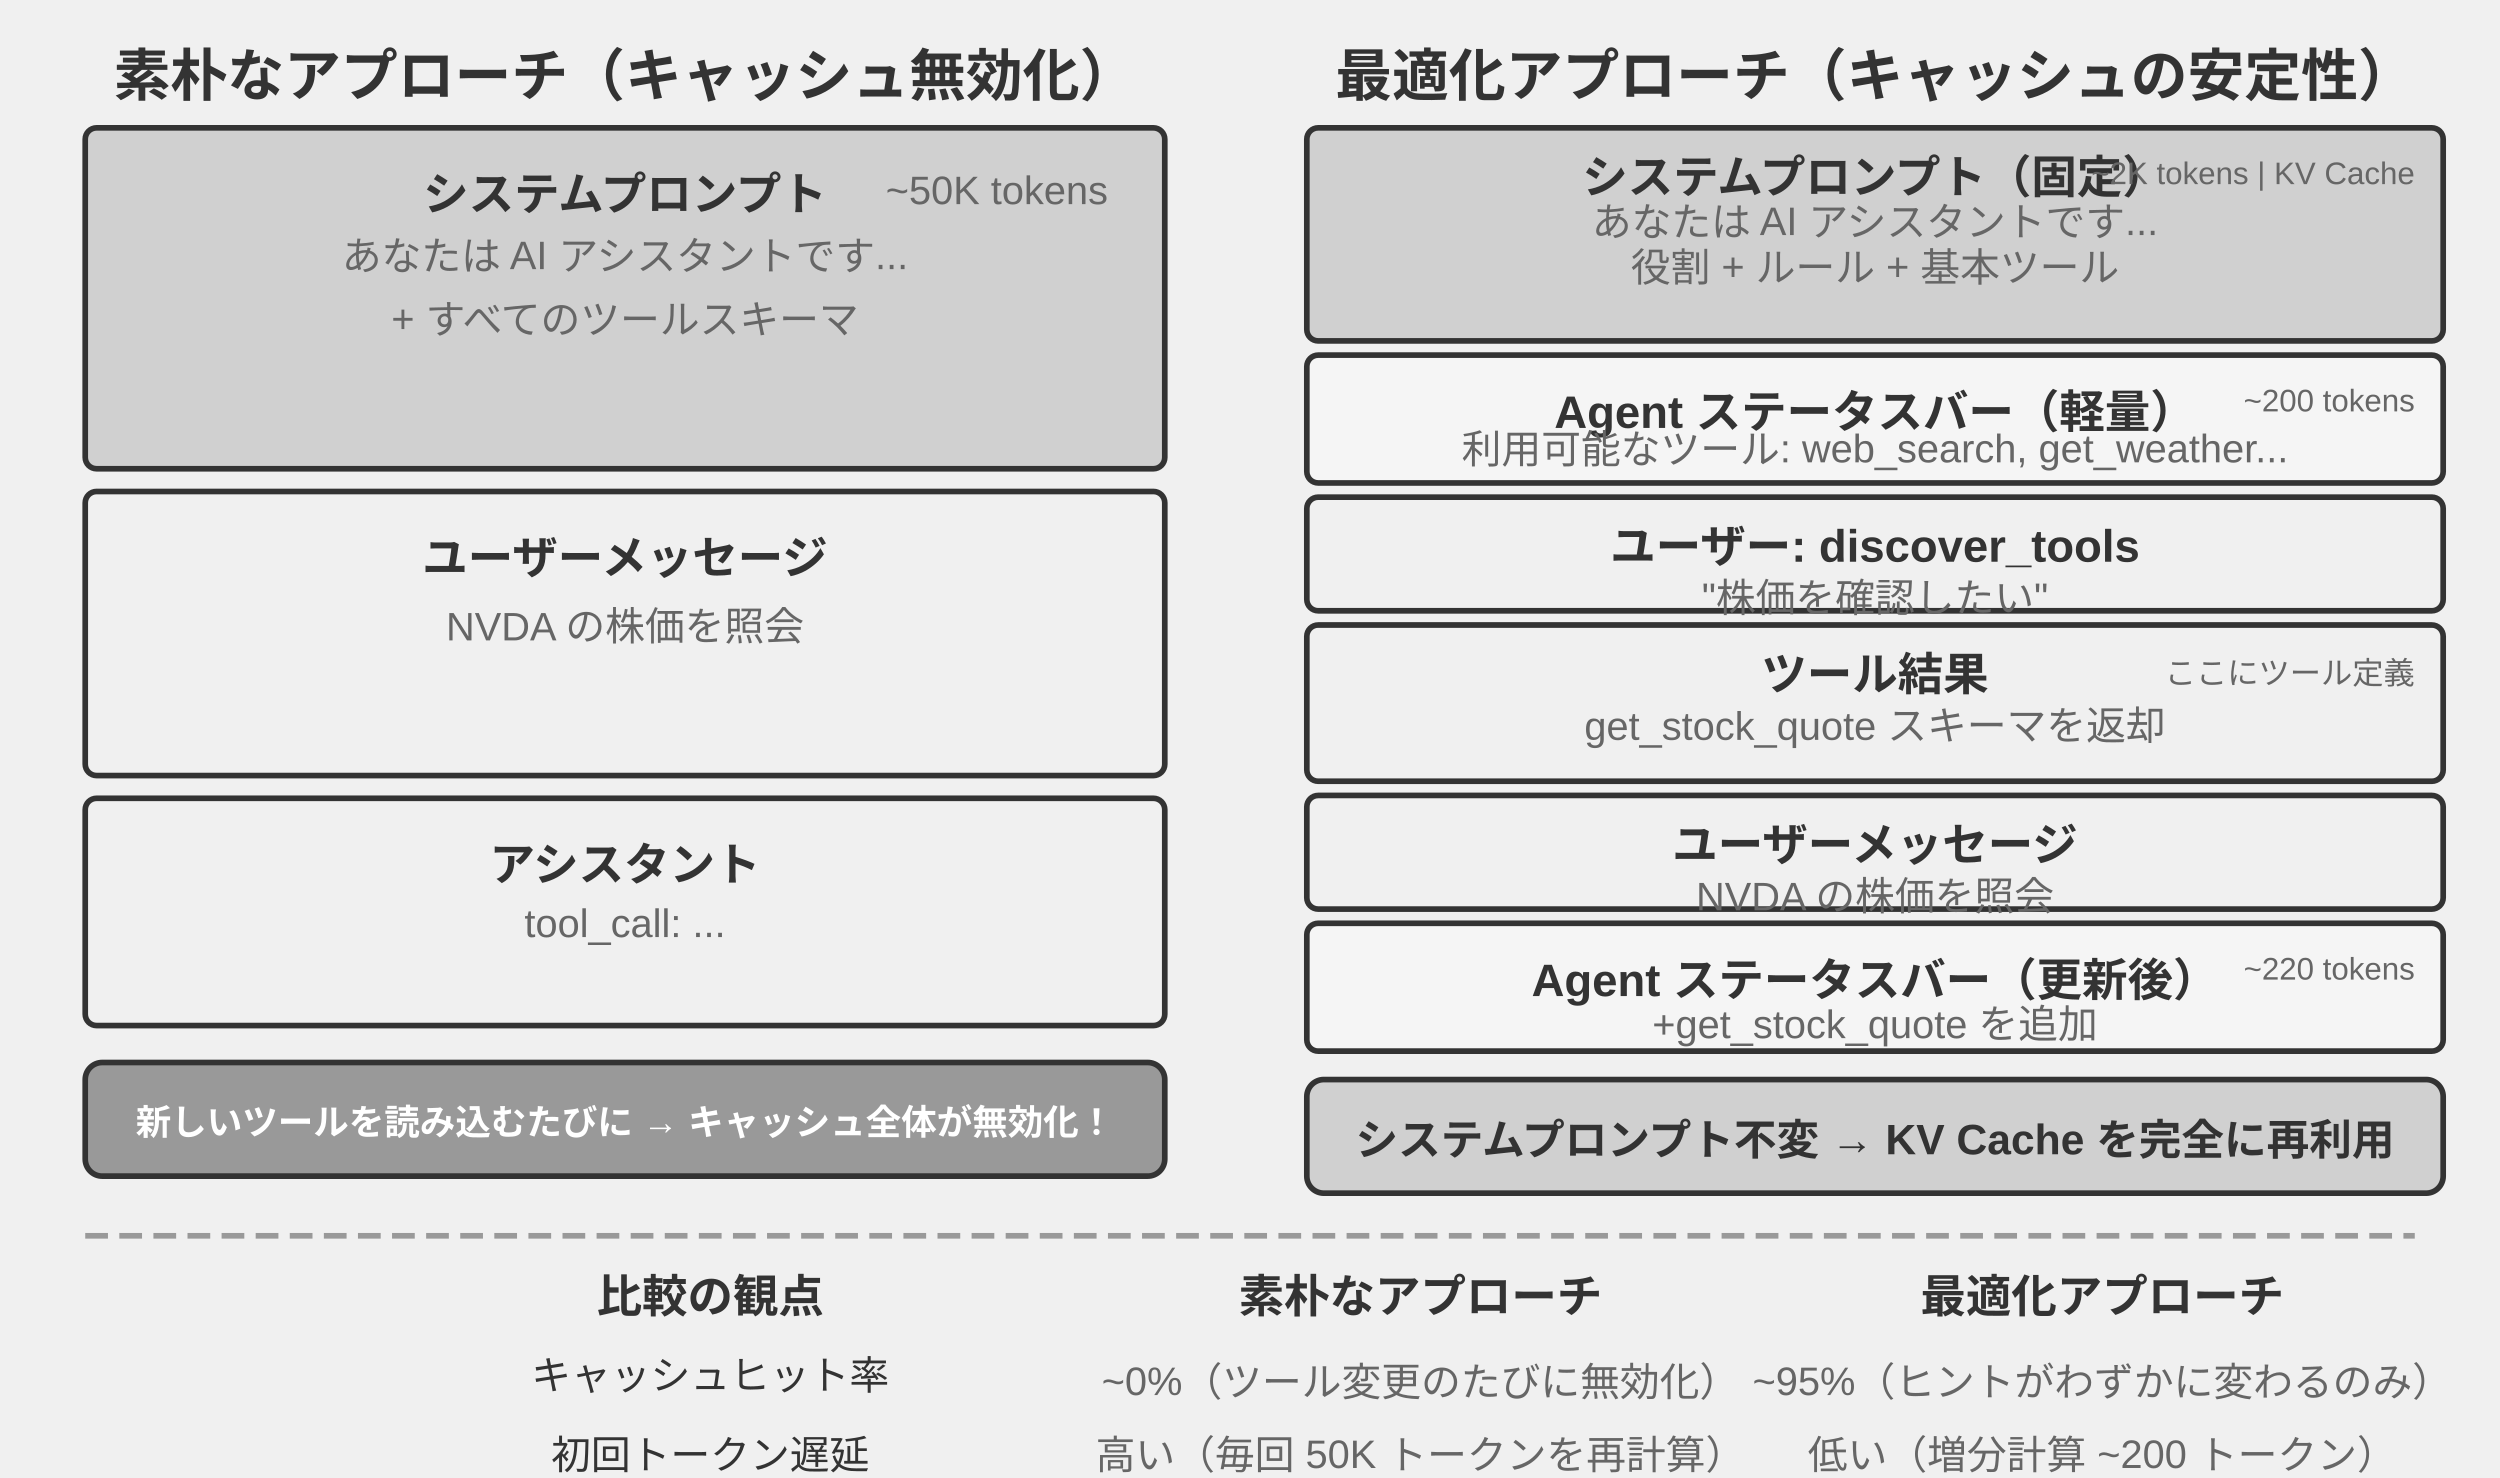
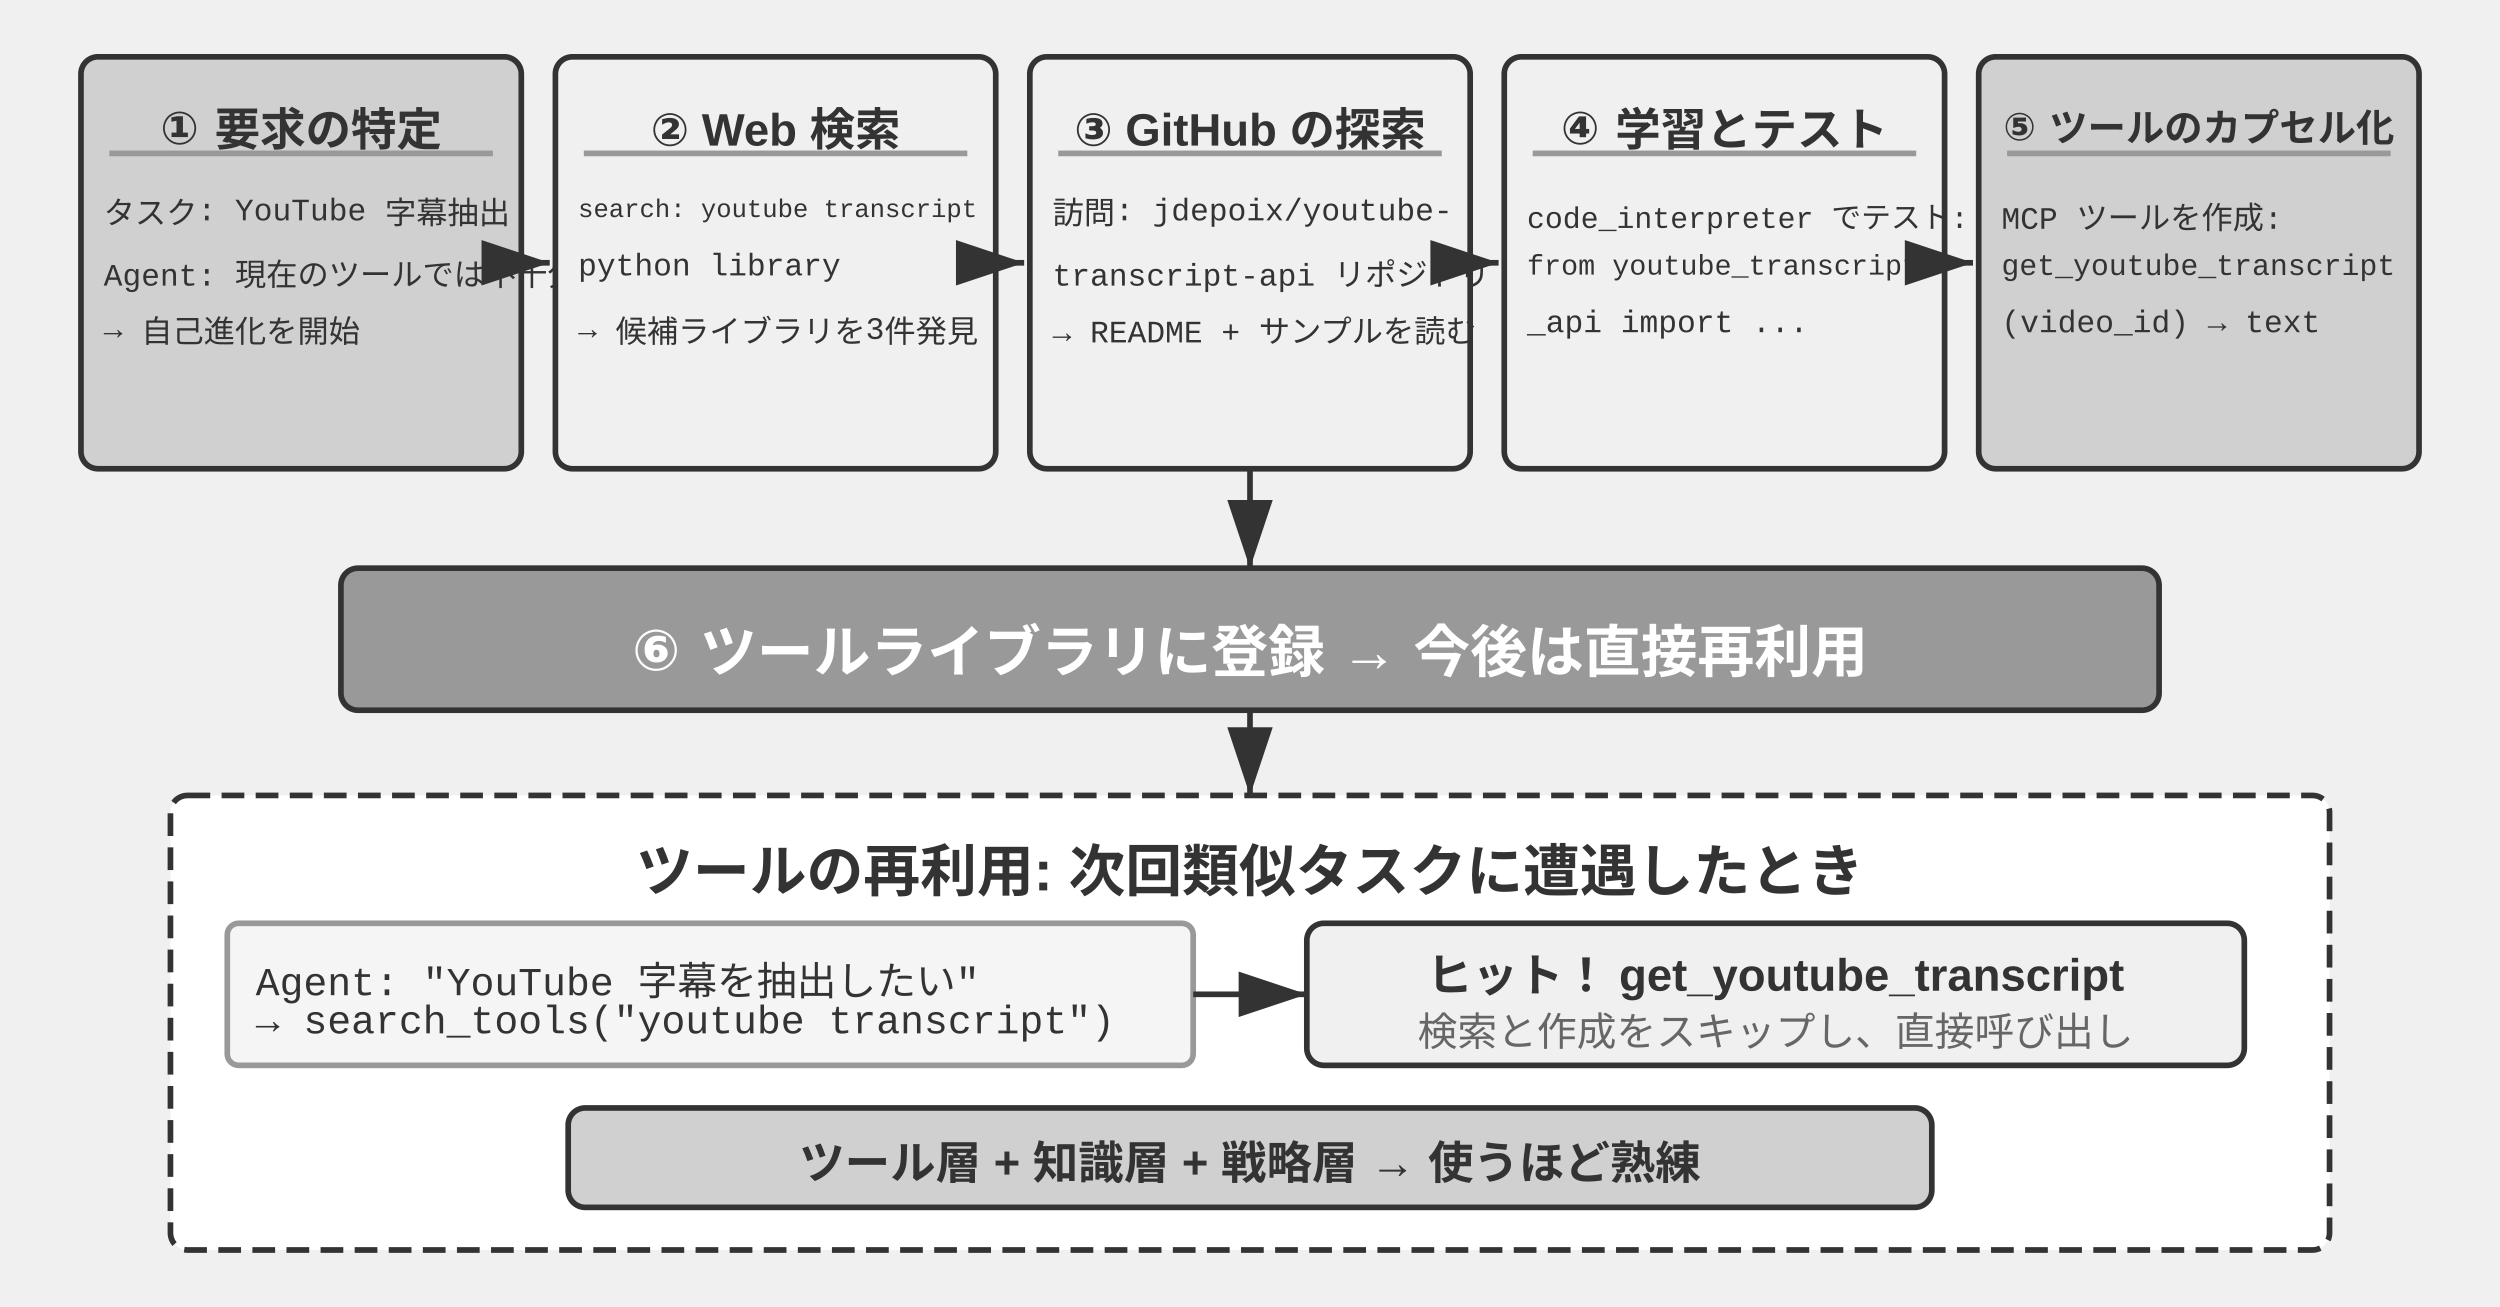
- <svg xmlns="http://www.w3.org/2000/svg" viewBox="0 40 880 520" width="880" height="520" style="background:#ffffff">
+ <svg xmlns="http://www.w3.org/2000/svg" viewBox="0 40 880 460" width="880" height="460" style="background:#ffffff">
  <defs>
    <marker id="ah" markerWidth="12" markerHeight="8" refX="12" refY="4" orient="auto">
      <polygon points="0 0, 12 4, 0 8" fill="#333333" />
    </marker>
    <marker id="ah-light" markerWidth="12" markerHeight="8" refX="12" refY="4" orient="auto">
      <polygon points="0 0, 12 4, 0 8" fill="#999999" />
    </marker>
  </defs>
-   <text x="220" y="65" font-family="Arial, 'Helvetica Neue', Helvetica, 'PingFang SC', 'Microsoft YaHei', sans-serif" font-size="20" fill="#333333" text-anchor="middle" dominant-baseline="central" font-weight="bold">素朴なアプローチ（キャッシュ無効化）</text>
-   <rect x="30" y="85" width="380" height="120" rx="4" fill="#d0d0d0" stroke="#333333" stroke-width="2" />
-   <text x="220" y="107" font-family="Arial, 'Helvetica Neue', Helvetica, 'PingFang SC', 'Microsoft YaHei', sans-serif" font-size="16" fill="#333333" text-anchor="middle" dominant-baseline="central" font-weight="bold">システムプロンプト</text>
-   <text x="220" y="129" font-family="Arial, 'Helvetica Neue', Helvetica, 'PingFang SC', 'Microsoft YaHei', sans-serif" font-size="14" fill="#666666" text-anchor="middle" dominant-baseline="central" font-weight="normal">あなたは AI アシスタントです...</text>
-   <text x="220" y="149" font-family="Arial, 'Helvetica Neue', Helvetica, 'PingFang SC', 'Microsoft YaHei', sans-serif" font-size="14" fill="#666666" text-anchor="middle" dominant-baseline="central" font-weight="normal">+ すべてのツールスキーマ</text>
-   <text x="390" y="107" font-family="Arial, 'Helvetica Neue', Helvetica, 'PingFang SC', 'Microsoft YaHei', sans-serif" font-size="14" fill="#666666" text-anchor="end" dominant-baseline="central" font-weight="normal">~50K tokens</text>
-   <rect x="30" y="213" width="380" height="100" rx="4" fill="#f0f0f0" stroke="#333333" stroke-width="2" />
-   <text x="220" y="235" font-family="Arial, 'Helvetica Neue', Helvetica, 'PingFang SC', 'Microsoft YaHei', sans-serif" font-size="16" fill="#333333" text-anchor="middle" dominant-baseline="central" font-weight="bold">ユーザーメッセージ</text>
-   <text x="220" y="257" font-family="Arial, 'Helvetica Neue', Helvetica, 'PingFang SC', 'Microsoft YaHei', sans-serif" font-size="14" fill="#666666" text-anchor="middle" dominant-baseline="central" font-weight="normal">NVDA の株価を照会</text>
-   <rect x="30" y="321" width="380" height="80" rx="4" fill="#f0f0f0" stroke="#333333" stroke-width="2" />
-   <text x="220" y="343" font-family="Arial, 'Helvetica Neue', Helvetica, 'PingFang SC', 'Microsoft YaHei', sans-serif" font-size="16" fill="#333333" text-anchor="middle" dominant-baseline="central" font-weight="bold">アシスタント</text>
-   <text x="220" y="365" font-family="Arial, 'Helvetica Neue', Helvetica, 'PingFang SC', 'Microsoft YaHei', sans-serif" font-size="14" fill="#666666" text-anchor="middle" dominant-baseline="central" font-weight="normal">tool_call: ...</text>
-   <rect x="30" y="414" width="380" height="40" rx="6" fill="#999999" stroke="#333333" stroke-width="2" />
-   <text x="220" y="434" font-family="Arial, 'Helvetica Neue', Helvetica, 'PingFang SC', 'Microsoft YaHei', sans-serif" font-size="12.5" fill="#ffffff" text-anchor="middle" dominant-baseline="central" font-weight="bold">新しいツールを読み込むたびに → キャッシュ全体が無効化！</text>
-   <text x="660" y="65" font-family="Arial, 'Helvetica Neue', Helvetica, 'PingFang SC', 'Microsoft YaHei', sans-serif" font-size="20" fill="#333333" text-anchor="middle" dominant-baseline="central" font-weight="bold">最適化アプローチ（キャッシュの安定性）</text>
-   <rect x="460" y="85" width="400" height="75" rx="4" fill="#d0d0d0" stroke="#333333" stroke-width="2" />
-   <text x="660" y="101" font-family="Arial, 'Helvetica Neue', Helvetica, 'PingFang SC', 'Microsoft YaHei', sans-serif" font-size="16" fill="#333333" text-anchor="middle" dominant-baseline="central" font-weight="bold">システムプロンプト（固定）</text>
-   <text x="660" y="117" font-family="Arial, 'Helvetica Neue', Helvetica, 'PingFang SC', 'Microsoft YaHei', sans-serif" font-size="14" fill="#666666" text-anchor="middle" dominant-baseline="central" font-weight="normal">あなたは AI アシスタントです...</text>
-   <text x="660" y="133" font-family="Arial, 'Helvetica Neue', Helvetica, 'PingFang SC', 'Microsoft YaHei', sans-serif" font-size="14" fill="#666666" text-anchor="middle" dominant-baseline="central" font-weight="normal">役割 + ルール + 基本ツール</text>
-   <text x="850" y="101" font-family="Arial, 'Helvetica Neue', Helvetica, 'PingFang SC', 'Microsoft YaHei', sans-serif" font-size="11" fill="#666666" text-anchor="end" dominant-baseline="central" font-weight="normal">~2K tokens | KV Cache</text>
-   <rect x="460" y="165" width="400" height="45" rx="4" fill="#f5f5f5" stroke="#333333" stroke-width="2" />
-   <text x="660" y="181" font-family="Arial, 'Helvetica Neue', Helvetica, 'PingFang SC', 'Microsoft YaHei', sans-serif" font-size="16" fill="#333333" text-anchor="middle" dominant-baseline="central" font-weight="bold">Agent ステータスバー（軽量）</text>
-   <text x="660" y="197" font-family="Arial, 'Helvetica Neue', Helvetica, 'PingFang SC', 'Microsoft YaHei', sans-serif" font-size="14" fill="#666666" text-anchor="middle" dominant-baseline="central" font-weight="normal">利用可能なツール: web_search, get_weather...</text>
-   <text x="850" y="181" font-family="Arial, 'Helvetica Neue', Helvetica, 'PingFang SC', 'Microsoft YaHei', sans-serif" font-size="11" fill="#666666" text-anchor="end" dominant-baseline="central" font-weight="normal">~200 tokens</text>
-   <rect x="460" y="215" width="400" height="40" rx="4" fill="#f0f0f0" stroke="#333333" stroke-width="2" />
-   <text x="660" y="231" font-family="Arial, 'Helvetica Neue', Helvetica, 'PingFang SC', 'Microsoft YaHei', sans-serif" font-size="16" fill="#333333" text-anchor="middle" dominant-baseline="central" font-weight="bold">ユーザー: discover_tools</text>
-   <text x="660" y="247" font-family="Arial, 'Helvetica Neue', Helvetica, 'PingFang SC', 'Microsoft YaHei', sans-serif" font-size="14" fill="#666666" text-anchor="middle" dominant-baseline="central" font-weight="normal">"株価を確認したい"</text>
-   <rect x="460" y="260" width="400" height="55" rx="4" fill="#f0f0f0" stroke="#333333" stroke-width="2" />
-   <text x="660" y="276" font-family="Arial, 'Helvetica Neue', Helvetica, 'PingFang SC', 'Microsoft YaHei', sans-serif" font-size="16" fill="#333333" text-anchor="middle" dominant-baseline="central" font-weight="bold">ツール結果</text>
-   <text x="660" y="292" font-family="Arial, 'Helvetica Neue', Helvetica, 'PingFang SC', 'Microsoft YaHei', sans-serif" font-size="14" fill="#666666" text-anchor="middle" dominant-baseline="central" font-weight="normal">get_stock_quote スキーマを返却</text>
-   <text x="850" y="276" font-family="Arial, 'Helvetica Neue', Helvetica, 'PingFang SC', 'Microsoft YaHei', sans-serif" font-size="11" fill="#666666" text-anchor="end" dominant-baseline="central" font-weight="normal">ここにツール定義</text>
-   <rect x="460" y="320" width="400" height="40" rx="4" fill="#f0f0f0" stroke="#333333" stroke-width="2" />
-   <text x="660" y="336" font-family="Arial, 'Helvetica Neue', Helvetica, 'PingFang SC', 'Microsoft YaHei', sans-serif" font-size="16" fill="#333333" text-anchor="middle" dominant-baseline="central" font-weight="bold">ユーザーメッセージ</text>
-   <text x="660" y="352" font-family="Arial, 'Helvetica Neue', Helvetica, 'PingFang SC', 'Microsoft YaHei', sans-serif" font-size="14" fill="#666666" text-anchor="middle" dominant-baseline="central" font-weight="normal">NVDA の株価を照会</text>
-   <rect x="460" y="365" width="400" height="45" rx="4" fill="#f5f5f5" stroke="#333333" stroke-width="2" />
-   <text x="660" y="381" font-family="Arial, 'Helvetica Neue', Helvetica, 'PingFang SC', 'Microsoft YaHei', sans-serif" font-size="16" fill="#333333" text-anchor="middle" dominant-baseline="central" font-weight="bold">Agent ステータスバー（更新後）</text>
-   <text x="660" y="397" font-family="Arial, 'Helvetica Neue', Helvetica, 'PingFang SC', 'Microsoft YaHei', sans-serif" font-size="14" fill="#666666" text-anchor="middle" dominant-baseline="central" font-weight="normal">+get_stock_quote を追加</text>
-   <text x="850" y="381" font-family="Arial, 'Helvetica Neue', Helvetica, 'PingFang SC', 'Microsoft YaHei', sans-serif" font-size="11" fill="#666666" text-anchor="end" dominant-baseline="central" font-weight="normal">~220 tokens</text>
-   <rect x="460" y="420" width="400" height="40" rx="6" fill="#d0d0d0" stroke="#333333" stroke-width="2" />
-   <text x="660" y="440" font-family="Arial, 'Helvetica Neue', Helvetica, 'PingFang SC', 'Microsoft YaHei', sans-serif" font-size="15" fill="#333333" text-anchor="middle" dominant-baseline="central" font-weight="bold">システムプロンプト不変 → KV Cache を完全に再利用</text>
-   <line x1="30" y1="475" x2="850" y2="475" stroke="#999999" stroke-width="2" stroke-dasharray="8,4" />
-   <text x="250" y="495" font-family="Arial, 'Helvetica Neue', Helvetica, 'PingFang SC', 'Microsoft YaHei', sans-serif" font-size="16" fill="#333333" text-anchor="middle" dominant-baseline="central" font-weight="bold">比較の観点</text>
-   <text x="500" y="495" font-family="Arial, 'Helvetica Neue', Helvetica, 'PingFang SC', 'Microsoft YaHei', sans-serif" font-size="16" fill="#333333" text-anchor="middle" dominant-baseline="central" font-weight="bold">素朴なアプローチ</text>
-   <text x="740" y="495" font-family="Arial, 'Helvetica Neue', Helvetica, 'PingFang SC', 'Microsoft YaHei', sans-serif" font-size="16" fill="#333333" text-anchor="middle" dominant-baseline="central" font-weight="bold">最適化アプローチ</text>
-   <text x="250" y="523" font-family="Arial, 'Helvetica Neue', Helvetica, 'PingFang SC', 'Microsoft YaHei', sans-serif" font-size="14" fill="#333333" text-anchor="middle" dominant-baseline="central" font-weight="normal">キャッシュヒット率</text>
-   <text x="500" y="523" font-family="Arial, 'Helvetica Neue', Helvetica, 'PingFang SC', 'Microsoft YaHei', sans-serif" font-size="14" fill="#666666" text-anchor="middle" dominant-baseline="central" font-weight="normal">~0%（ツール変更のたびに無効化）</text>
-   <text x="740" y="523" font-family="Arial, 'Helvetica Neue', Helvetica, 'PingFang SC', 'Microsoft YaHei', sans-serif" font-size="14" fill="#666666" text-anchor="middle" dominant-baseline="central" font-weight="normal">~95%（ヒントがわずかに変わるのみ）</text>
-   <text x="250" y="551" font-family="Arial, 'Helvetica Neue', Helvetica, 'PingFang SC', 'Microsoft YaHei', sans-serif" font-size="14" fill="#333333" text-anchor="middle" dominant-baseline="central" font-weight="normal">初回トークン遅延</text>
-   <text x="500" y="551" font-family="Arial, 'Helvetica Neue', Helvetica, 'PingFang SC', 'Microsoft YaHei', sans-serif" font-size="14" fill="#666666" text-anchor="middle" dominant-baseline="central" font-weight="normal">高い（毎回 50K トークンを再計算）</text>
-   <text x="740" y="551" font-family="Arial, 'Helvetica Neue', Helvetica, 'PingFang SC', 'Microsoft YaHei', sans-serif" font-size="14" fill="#666666" text-anchor="middle" dominant-baseline="central" font-weight="normal">低い（増分計算 ~200 トークン）</text>
+   <rect x="28.5" y="60" width="155" height="145" rx="6" fill="#d0d0d0" stroke="#333333" stroke-width="2" />
+   <text x="106.0" y="82" font-family="Arial, 'Helvetica Neue', Helvetica, 'PingFang SC', 'Microsoft YaHei', sans-serif" font-size="16" fill="#333333" text-anchor="middle" dominant-baseline="central" font-weight="bold">① 要求の特定</text>
+   <line x1="38.5" y1="94" x2="173.5" y2="94" stroke="#999999" stroke-width="2" />
+   <text x="36.5" y="114" font-family="'Courier New', Courier, monospace" font-size="11" fill="#333333" text-anchor="start" dominant-baseline="central">タスク: YouTube 字幕抽出</text>
+   <text x="36.5" y="134" font-family="'Courier New', Courier, monospace" font-size="11" fill="#333333" text-anchor="start" dominant-baseline="central">Agent: 現在のツールでは不十分</text>
+   <text x="36.5" y="154" font-family="'Courier New', Courier, monospace" font-size="11" fill="#333333" text-anchor="start" dominant-baseline="central">→ 自己進化を開始</text>
+   <line x1="185.5" y1="132.5" x2="193.5" y2="132.5" stroke="#333333" stroke-width="2" marker-end="url(#ah)" />
+   <rect x="195.5" y="60" width="155" height="145" rx="6" fill="#f0f0f0" stroke="#333333" stroke-width="2" />
+   <text x="273.0" y="82" font-family="Arial, 'Helvetica Neue', Helvetica, 'PingFang SC', 'Microsoft YaHei', sans-serif" font-size="16" fill="#333333" text-anchor="middle" dominant-baseline="central" font-weight="bold">② Web 検索</text>
+   <line x1="205.5" y1="94" x2="340.5" y2="94" stroke="#999999" stroke-width="2" />
+   <text x="203.5" y="114" font-family="'Courier New', Courier, monospace" font-size="9" fill="#333333" text-anchor="start" dominant-baseline="central">search: youtube transcript</text>
+   <text x="203.5" y="134" font-family="'Courier New', Courier, monospace" font-size="11" fill="#333333" text-anchor="start" dominant-baseline="central">python library</text>
+   <text x="203.5" y="154" font-family="'Courier New', Courier, monospace" font-size="11" fill="#333333" text-anchor="start" dominant-baseline="central">→ 候補ライブラリを3件発見</text>
+   <line x1="352.5" y1="132.5" x2="360.5" y2="132.5" stroke="#333333" stroke-width="2" marker-end="url(#ah)" />
+   <rect x="362.5" y="60" width="155" height="145" rx="6" fill="#f0f0f0" stroke="#333333" stroke-width="2" />
+   <text x="440.0" y="82" font-family="Arial, 'Helvetica Neue', Helvetica, 'PingFang SC', 'Microsoft YaHei', sans-serif" font-size="16" fill="#333333" text-anchor="middle" dominant-baseline="central" font-weight="bold">③ GitHub の探索</text>
+   <line x1="372.5" y1="94" x2="507.5" y2="94" stroke="#999999" stroke-width="2" />
+   <text x="370.5" y="114" font-family="'Courier New', Courier, monospace" font-size="11" fill="#333333" text-anchor="start" dominant-baseline="central">訪問: jdepoix/youtube-</text>
+   <text x="370.5" y="134" font-family="'Courier New', Courier, monospace" font-size="11" fill="#333333" text-anchor="start" dominant-baseline="central">transcript-api リポジトリ</text>
+   <text x="370.5" y="154" font-family="'Courier New', Courier, monospace" font-size="11" fill="#333333" text-anchor="start" dominant-baseline="central">→ README + サンプルを読む</text>
+   <line x1="519.5" y1="132.5" x2="527.5" y2="132.5" stroke="#333333" stroke-width="2" marker-end="url(#ah)" />
+   <rect x="529.5" y="60" width="155" height="145" rx="6" fill="#f0f0f0" stroke="#333333" stroke-width="2" />
+   <text x="607.0" y="82" font-family="Arial, 'Helvetica Neue', Helvetica, 'PingFang SC', 'Microsoft YaHei', sans-serif" font-size="16" fill="#333333" text-anchor="middle" dominant-baseline="central" font-weight="bold">④ 学習とテスト</text>
+   <line x1="539.5" y1="94" x2="674.5" y2="94" stroke="#999999" stroke-width="2" />
+   <text x="537.5" y="114" font-family="'Courier New', Courier, monospace" font-size="10.5" fill="#333333" text-anchor="start" dominant-baseline="central">code_interpreter でテスト:</text>
+   <text x="537.5" y="134" font-family="'Courier New', Courier, monospace" font-size="10" fill="#333333" text-anchor="start" dominant-baseline="central">from youtube_transcript</text>
+   <text x="537.5" y="154" font-family="'Courier New', Courier, monospace" font-size="11" fill="#333333" text-anchor="start" dominant-baseline="central">  _api import ...</text>
+   <line x1="686.5" y1="132.5" x2="694.5" y2="132.5" stroke="#333333" stroke-width="2" marker-end="url(#ah)" />
+   <rect x="696.5" y="60" width="155" height="145" rx="6" fill="#d0d0d0" stroke="#333333" stroke-width="2" />
+   <text x="774.0" y="82" font-family="Arial, 'Helvetica Neue', Helvetica, 'PingFang SC', 'Microsoft YaHei', sans-serif" font-size="13.5" fill="#333333" text-anchor="middle" dominant-baseline="central" font-weight="bold">⑤ ツールのカプセル化</text>
+   <line x1="706.5" y1="94" x2="841.5" y2="94" stroke="#999999" stroke-width="2" />
+   <text x="704.5" y="114" font-family="'Courier New', Courier, monospace" font-size="11" fill="#333333" text-anchor="start" dominant-baseline="central">MCP ツールを作成:</text>
+   <text x="704.5" y="134" font-family="'Courier New', Courier, monospace" font-size="10.5" fill="#333333" text-anchor="start" dominant-baseline="central">get_youtube_transcript</text>
+   <text x="704.5" y="154" font-family="'Courier New', Courier, monospace" font-size="11" fill="#333333" text-anchor="start" dominant-baseline="central">(video_id) → text</text>
+   <line x1="440.0" y1="205" x2="440.0" y2="240" stroke="#333333" stroke-width="2" marker-end="url(#ah)" />
+   <rect x="120" y="240" width="640" height="50" rx="6" fill="#999999" stroke="#333333" stroke-width="2" />
+   <text x="440.0" y="265" font-family="Arial, 'Helvetica Neue', Helvetica, 'PingFang SC', 'Microsoft YaHei', sans-serif" font-size="20" fill="#ffffff" text-anchor="middle" dominant-baseline="central" font-weight="bold">⑥ ツールライブラリに登録 → 今後は直接再利用</text>
+   <line x1="440.0" y1="290" x2="440.0" y2="320" stroke="#333333" stroke-width="2" marker-end="url(#ah)" />
+   <rect x="60" y="320" width="760" height="160" rx="6" fill="#ffffff" stroke="#333333" stroke-width="2" stroke-dasharray="8,4" />
+   <text x="440.0" y="345" font-family="Arial, 'Helvetica Neue', Helvetica, 'PingFang SC', 'Microsoft YaHei', sans-serif" font-size="20" fill="#333333" text-anchor="middle" dominant-baseline="central" font-weight="bold">ツールの再利用: 次回類似タスクに遭遇したとき</text>
+   <rect x="80" y="365" width="340" height="50" rx="4" fill="#f5f5f5" stroke="#999999" stroke-width="2" />
+   <text x="90" y="382" font-family="'Courier New', Courier, monospace" font-size="14" fill="#333333" text-anchor="start" dominant-baseline="central">Agent: "YouTube 字幕を抽出したい"</text>
+   <text x="90" y="400" font-family="'Courier New', Courier, monospace" font-size="14" fill="#333333" text-anchor="start" dominant-baseline="central">→ search_tools("youtube transcript")</text>
+   <line x1="420" y1="390" x2="460" y2="390" stroke="#333333" stroke-width="2" marker-end="url(#ah)" />
+   <rect x="460" y="365" width="330" height="50" rx="6" fill="#f0f0f0" stroke="#333333" stroke-width="2" />
+   <text x="625" y="382" font-family="Arial, 'Helvetica Neue', Helvetica, 'PingFang SC', 'Microsoft YaHei', sans-serif" font-size="16" fill="#333333" text-anchor="middle" dominant-baseline="central" font-weight="bold">ヒット！ get_youtube_transcript</text>
+   <text x="625" y="402" font-family="Arial, 'Helvetica Neue', Helvetica, 'PingFang SC', 'Microsoft YaHei', sans-serif" font-size="14" fill="#666666" text-anchor="middle" dominant-baseline="central" font-weight="normal">検索と作成をスキップし、直接呼び出し</text>
+   <rect x="200" y="430" width="480" height="35" rx="6" fill="#d0d0d0" stroke="#333333" stroke-width="2" />
+   <text x="440.0" y="448" font-family="Arial, 'Helvetica Neue', Helvetica, 'PingFang SC', 'Microsoft YaHei', sans-serif" font-size="16" fill="#333333" text-anchor="middle" dominant-baseline="central" font-weight="bold">ツール層 + 知識層 + 戦略層 → 使うほど熟練</text>
</svg>
